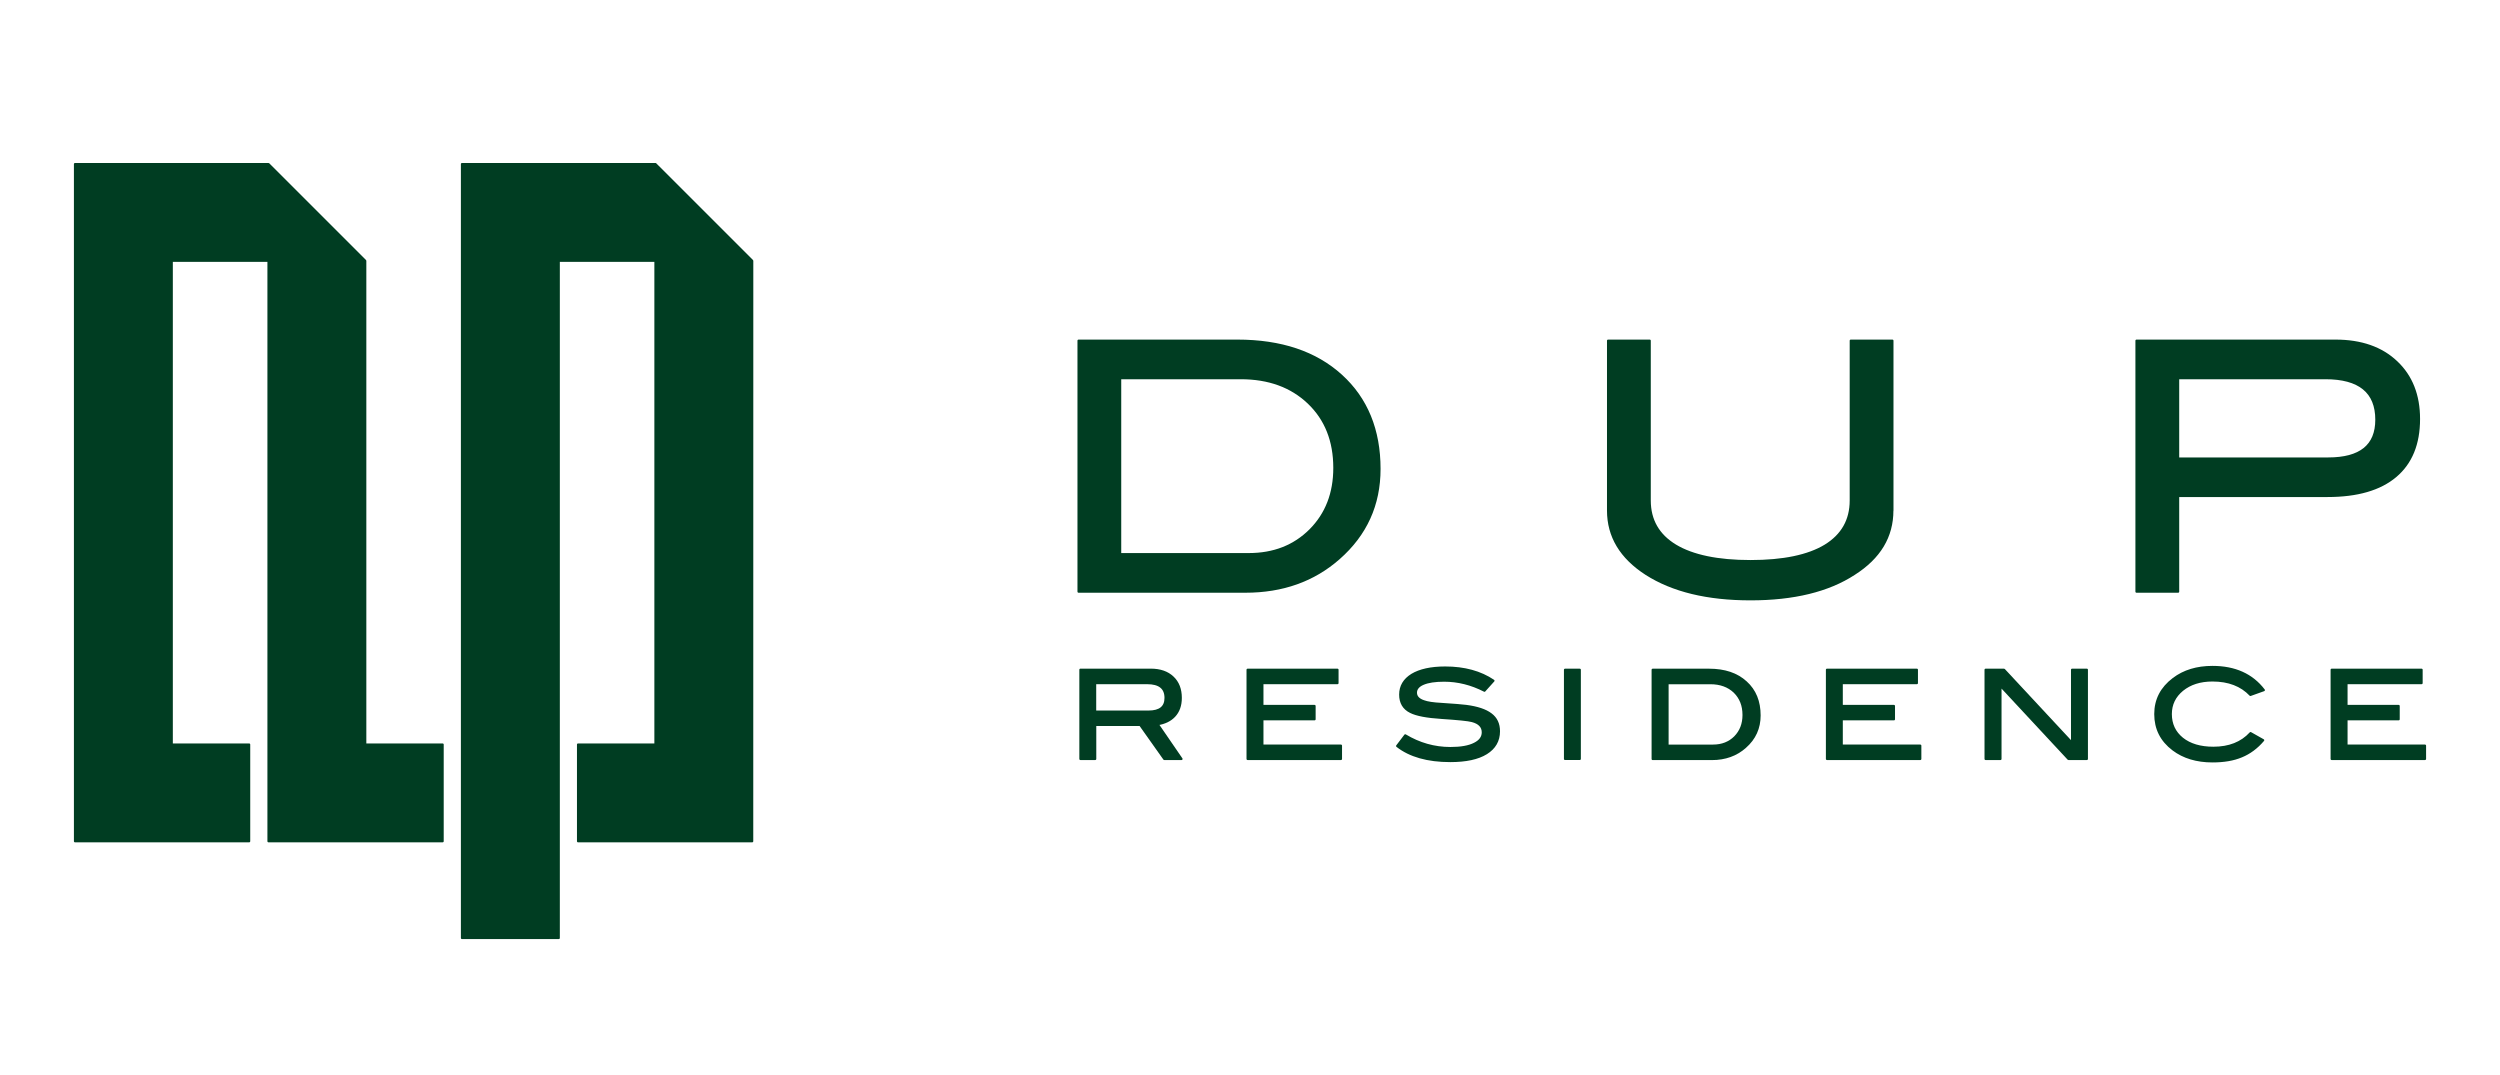
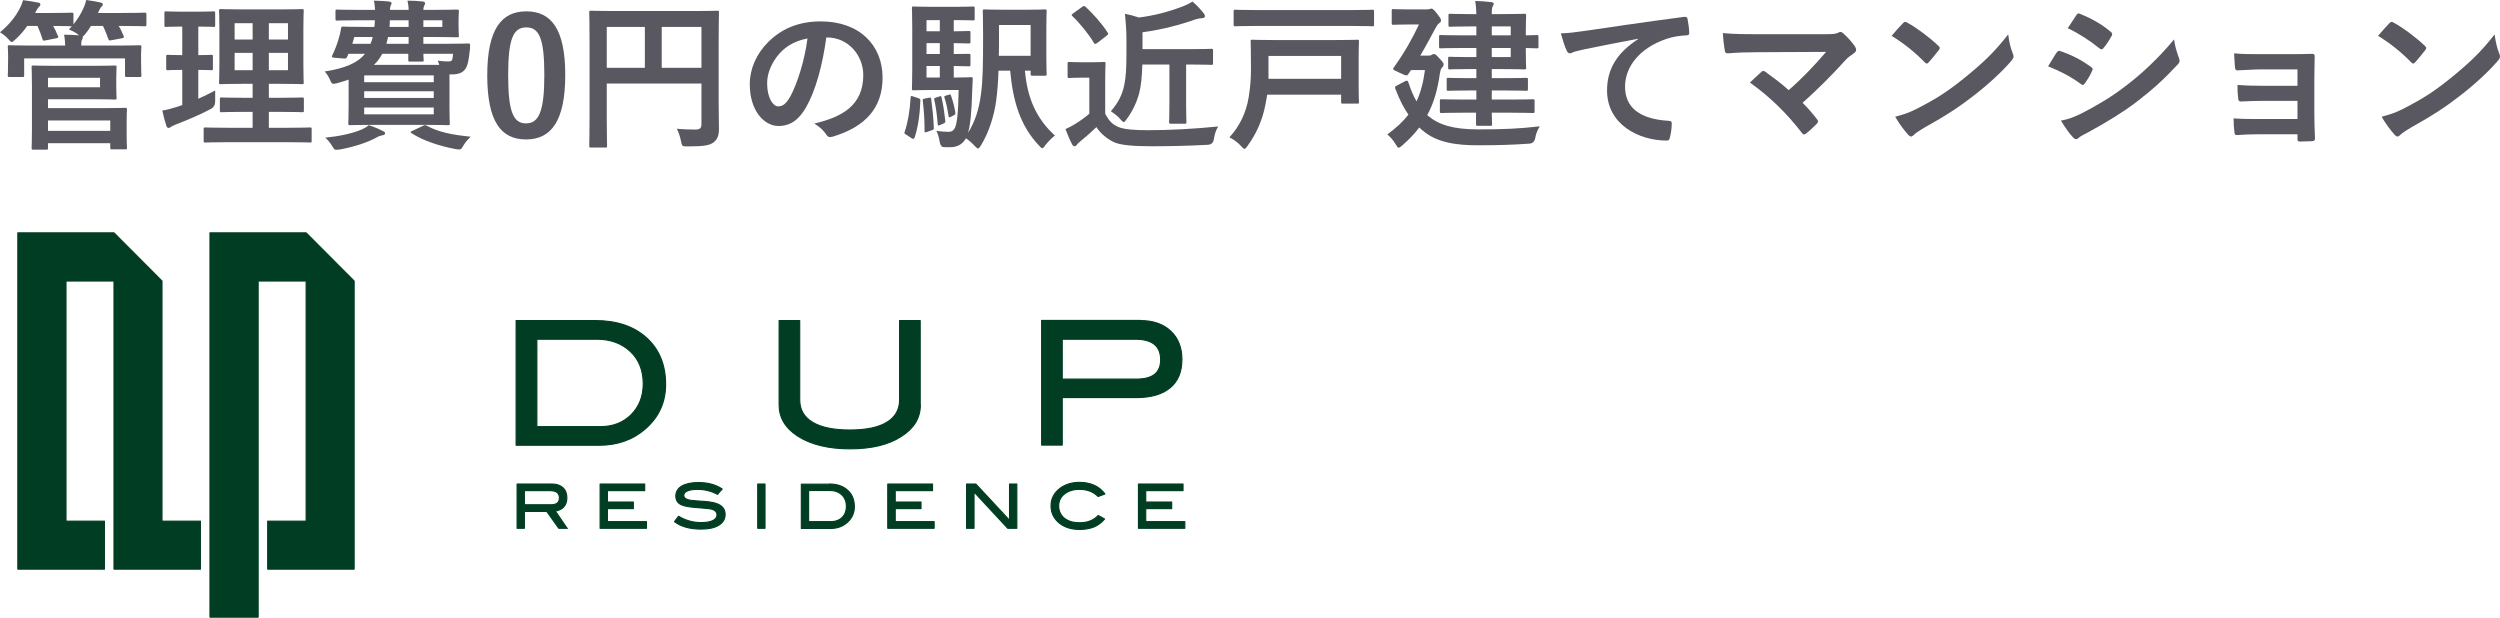
- <svg xmlns="http://www.w3.org/2000/svg" id="_レイヤー_2" viewBox="0 0 100 43">
+ <svg xmlns="http://www.w3.org/2000/svg" id="_レイヤー_2" data-name="レイヤー 2" viewBox="0 0 154.18 38.1">
  <defs>
-     <style>.cls-1{fill:none;}.cls-2{fill:#003d22;stroke:#003d22;stroke-linecap:round;stroke-linejoin:round;stroke-width:.087px;}</style>
+     <style>
+       .cls-1 {
+         fill: #59575f;
+       }
+ 
+       .cls-2 {
+         fill: #003d22;
+         stroke: #003d22;
+         stroke-linecap: round;
+         stroke-linejoin: round;
+         stroke-width: .07px;
+       }
+     </style>
  </defs>
-   <g id="_レイヤー_2-2">
-     <g id="_レイヤー_1-2">
-       <rect class="cls-1" width="100" height="43" />
-       <polygon class="cls-2" points="30.089 10.432 26.218 6.562 26.218 6.563 18.479 6.563 18.479 37.52 22.35 37.52 22.35 10.432 26.218 10.432 26.218 29.781 23.122 29.781 23.122 33.65 30.087 33.65 30.089 10.432" />
-       <polygon class="cls-2" points="14.61 29.781 14.61 10.432 10.74 6.563 3 6.563 3 33.65 3 33.65 9.966 33.65 9.966 29.781 6.87 29.781 6.87 10.432 10.74 10.432 10.74 33.65 17.705 33.65 17.705 29.781 14.61 29.781" />
-       <path class="cls-2" d="M49.493,13.627c1.748,0,3.133.465,4.155,1.393,1.021.928,1.531,2.179,1.531,3.738,0,1.435-.541,2.626-1.623,3.577-1.008.888-2.255,1.331-3.743,1.331h-6.671v-10.039h6.35ZM49.951,22.166c.999,0,1.818-.321,2.461-.963.643-.646.963-1.475.963-2.487,0-1.078-.344-1.945-1.033-2.603-.688-.656-1.592-.987-2.712-.987h-4.824v7.041h5.144Z" />
-       <path class="cls-2" d="M75.693,20.421c0,1.045-.509,1.891-1.526,2.537-1.035.675-2.417,1.013-4.146,1.013s-3.118-.337-4.175-1.013c-1.014-.654-1.523-1.501-1.523-2.537v-6.794h1.665v6.393c0,.783.344,1.386,1.032,1.802.688.414,1.69.623,3.002.623s2.31-.209,2.99-.623c.679-.417,1.019-1.02,1.019-1.802v-6.393h1.665v6.794h0Z" />
-       <path class="cls-2" d="M93.417,13.627c1.028,0,1.843.284,2.443.854.6.565.899,1.327.899,2.278,0,1.002-.313,1.763-.934,2.288-.625.529-1.532.791-2.725.791h-5.975v3.828h-1.665v-10.039s7.957,0,7.957,0ZM93.128,18.341c1.284,0,1.927-.515,1.927-1.551,0-1.109-.68-1.664-2.038-1.664h-5.892v3.215h6.003Z" />
-       <path class="cls-2" d="M47.258,30.358h-.687l-.964-1.361h-1.799v1.361h-.591v-3.569h2.812c.374,0,.669.102.882.305.214.201.319.476.319.822,0,.3-.085.543-.259.728-.161.171-.384.277-.666.323l.955,1.392h-.001ZM45.939,28.465c.457,0,.684-.182.684-.549,0-.395-.246-.592-.739-.592h-2.079v1.141h2.134Z" />
-       <polygon class="cls-2" points="53.638 30.358 49.904 30.358 49.904 26.79 53.499 26.79 53.499 27.324 50.495 27.324 50.495 28.239 52.582 28.239 52.582 28.771 50.495 28.771 50.495 29.826 53.638 29.826 53.638 30.358" />
-       <path class="cls-2" d="M59.38,27.629c-.53-.272-1.067-.404-1.616-.404-.364,0-.642.043-.838.128-.193.082-.29.205-.29.353,0,.158.104.274.311.344.149.056.389.092.723.109.494.033.819.058.976.079.447.058.778.169.99.331.215.16.321.387.321.683,0,.377-.169.67-.504.878-.334.208-.815.311-1.443.311-.907,0-1.617-.203-2.124-.601l.324-.427c.559.337,1.161.51,1.804.51.414,0,.741-.055.969-.174.22-.11.33-.263.33-.457,0-.225-.146-.378-.432-.452-.154-.041-.561-.082-1.223-.126-.588-.037-1-.117-1.235-.236-.275-.135-.414-.368-.414-.694,0-.334.158-.601.47-.793.314-.189.757-.289,1.329-.289.767,0,1.412.177,1.93.527l-.359.399v-.002Z" />
-       <rect class="cls-2" x="62.601" y="26.791" width=".59" height="3.566" />
-       <path class="cls-2" d="M68.364,26.791c.62,0,1.113.165,1.474.497.364.328.544.77.544,1.33,0,.505-.19.928-.575,1.265-.356.318-.803.477-1.33.477h-2.37v-3.569h2.257ZM68.527,29.826c.355,0,.647-.117.873-.341.229-.234.343-.526.343-.886,0-.382-.122-.686-.364-.924-.246-.233-.568-.349-.964-.349h-1.714v2.502h1.828-.002Z" />
-       <polygon class="cls-2" points="76.811 30.358 73.079 30.358 73.079 26.79 76.675 26.79 76.675 27.324 73.669 27.324 73.669 28.239 75.757 28.239 75.757 28.771 73.669 28.771 73.669 29.826 76.811 29.826 76.811 30.358" />
-       <polygon class="cls-2" points="83.474 30.358 82.738 30.358 80.018 27.433 80.018 30.358 79.424 30.358 79.424 26.79 80.161 26.79 82.883 29.716 82.883 26.79 83.474 26.79 83.474 30.358" />
-       <path class="cls-2" d="M90.553,27.605l-.537.192c-.362-.382-.867-.58-1.517-.58-.491,0-.893.129-1.205.382-.308.255-.463.574-.463.964,0,.404.153.731.46.98.308.245.722.369,1.244.369.63,0,1.126-.194,1.487-.588l.505.285c-.254.299-.544.513-.867.645-.324.136-.71.2-1.161.2-.63,0-1.154-.158-1.572-.473-.476-.36-.714-.832-.714-1.418,0-.576.243-1.043.724-1.407.42-.32.94-.477,1.562-.477.894,0,1.578.304,2.054.925" />
-       <polygon class="cls-2" points="97 30.358 93.267 30.358 93.267 26.79 96.863 26.79 96.863 27.324 93.859 27.324 93.859 28.239 95.946 28.239 95.946 28.771 93.859 28.771 93.859 29.826 97 29.826 97 30.358" />
+   <g id="_レイヤー_1-2" data-name="レイヤー 1">
+     <g>
+       <g>
+         <path class="cls-1" d="M7.26,2.81c.94,0,1.28-.02,1.35-.02.1,0,.11.01.11.11,0,.06-.02.21-.02.43v.35c0,.76.02.9.02.96,0,.1,0,.11-.11.11h-.79c-.1,0-.11-.01-.11-.11v-1.04H1.49v1.04c0,.1,0,.11-.12.11h-.78c-.1,0-.11-.01-.11-.11,0-.07.02-.2.02-.96v-.29c0-.28-.02-.43-.02-.49,0-.1,0-.11.11-.11.07,0,.41.02,1.35.02h2.08c-.01-.24-.02-.44-.07-.67.33,0,.66.02.92.04l-.08-.07c-.17-.13-.38-.23-.54-.29l.18-.2c-.08,0-.35-.02-1.15-.02.1.18.2.38.29.61.04.1.04.12-.1.15l-.66.13c-.14.03-.16.03-.19-.08-.08-.26-.19-.55-.31-.81h-.63c-.21.3-.45.58-.73.83-.11.1-.17.16-.23.16-.05,0-.1-.06-.21-.18-.18-.21-.37-.33-.51-.42.52-.43.94-.91,1.24-1.51.08-.15.13-.28.18-.47.32.04.7.1.92.15.1,0,.15.04.15.12,0,.06-.03.1-.08.14-.06.05-.1.11-.17.24l-.07.14h1.07c.84,0,1.11-.02,1.17-.02.11,0,.12.01.12.11v.61c.26-.32.46-.64.62-1,.06-.13.13-.32.17-.5.3.04.65.1.86.15.11.02.16.05.16.12s-.03.1-.08.14c-.07.06-.13.2-.19.33l-.03.06h1.45c1.02,0,1.37-.02,1.43-.02.1,0,.11.01.11.11v.62c0,.1,0,.11-.11.11-.06,0-.41-.02-1.43-.02h-.17c.12.19.21.39.3.61.04.1.04.12-.1.15l-.65.12c-.14.03-.16.02-.19-.08-.09-.25-.2-.54-.33-.8h-.74c-.1.17-.22.34-.36.51-.07.08-.11.12-.15.14.01.02.01.03.01.06,0,.04-.02.08-.06.16-.04.07-.04.2-.04.34h2.25ZM5.73,4.06c.88,0,1.29-.02,1.35-.02.1,0,.11.01.11.11,0,.06-.02.25-.02.69v.5c0,.44.02.63.02.7,0,.09,0,.1-.11.1-.06,0-.47-.02-1.35-.02h-2.77v.55h3.32c.91,0,1.37-.02,1.44-.02.1,0,.11.01.11.12,0,.06-.02.26-.02.76v.83c0,.5.02.69.02.74,0,.1,0,.11-.11.11h-.81c-.1,0-.11-.01-.11-.11v-.27h-3.84v.29c0,.1,0,.11-.11.11h-.79c-.1,0-.11-.01-.11-.11,0-.06.02-.38.02-1.15v-2.65c0-.77-.02-1.11-.02-1.17,0-.1,0-.11.11-.11.06,0,.52.02,1.42.02h2.25ZM6.17,4.8h-3.21v.58h3.21v-.58ZM2.96,7.43v.64h3.84v-.64h-3.84Z" />
+         <path class="cls-1" d="M12.23,6.09c.35-.16.69-.32,1.04-.51,0,.17,0,.43,0,.65q.01.33-.25.48c-.66.35-1.4.67-2.16.96-.16.07-.26.11-.31.15-.06.05-.1.07-.16.07-.05,0-.09-.03-.13-.13-.09-.26-.17-.58-.25-.94.3-.05.59-.13.94-.24l.29-.1v-2.17c-.63,0-.82.02-.88.02-.1,0-.11,0-.11-.11v-.72c0-.11,0-.12.11-.12.06,0,.25.02.88.02v-1.76h-.06c-.67,0-.88.02-.94.02-.09,0-.1-.01-.1-.11v-.73c0-.11,0-.12.1-.12.06,0,.27.02.94.02h1.04c.68,0,.89-.02.94-.02.1,0,.11.01.11.12v.73c0,.1,0,.11-.11.11-.05,0-.26-.02-.93-.02v1.76c.55,0,.74-.02.8-.02.1,0,.1.01.1.12v.72c0,.1,0,.11-.1.11-.06,0-.25-.02-.8-.02v1.78ZM14.06,8.77c-.99,0-1.33.02-1.39.02-.1,0-.11-.01-.11-.11v-.71c0-.1.01-.11.11-.11.06,0,.4.02,1.39.02h1.52v-.98h-.62c-.92,0-1.23.02-1.29.02-.1,0-.11-.01-.11-.11v-.69c0-.1.01-.11.11-.11.06,0,.37.02,1.29.02h.62v-.86h-.65c-.91,0-1.24.02-1.3.02-.11,0-.12-.01-.12-.1,0-.06.02-.38.02-1.11V1.76c0-.71-.02-1.02-.02-1.09,0-.1,0-.11.12-.11.06,0,.39.02,1.3.02h2.38c.92,0,1.24-.02,1.31-.02.1,0,.11.01.11.11,0,.06-.02.38-.02,1.09v2.22c0,.73.02,1.05.02,1.11,0,.09,0,.1-.11.1-.07,0-.39-.02-1.31-.02h-.73v.86h.76c.91,0,1.23-.02,1.29-.02.1,0,.11.01.11.11v.69c0,.1,0,.11-.11.11-.06,0-.38-.02-1.29-.02h-.76v.98h1.15c.98,0,1.33-.02,1.38-.02.1,0,.11.01.11.11v.71c0,.1,0,.11-.11.11-.05,0-.4-.02-1.38-.02h-3.67ZM15.58,2.44v-1.01h-1.11v1.01h1.11ZM15.58,4.33v-1.07h-1.11v1.07h1.11ZM16.58,1.43v1.01h1.18v-1.01h-1.18ZM17.76,3.26h-1.18v1.07h1.18v-1.07Z" />
+         <path class="cls-1" d="M25.2.61c0-.21-.03-.4-.07-.57.37,0,.61.02.93.05.1.01.16.05.16.11,0,.04-.03.09-.06.16-.03.05-.05.12-.05.25h.46c1.04,0,1.55-.02,1.61-.02.11,0,.12.01.12.11,0,.06-.02.21-.02.56v.36c0,.37.02.52.02.57,0,.1,0,.11-.12.11-.06,0-.57-.02-1.61-.02h-.46v.42h1.4c.97,0,1.31-.02,1.37-.02.1,0,.12.04.11.12,0,.16,0,.27-.03.41-.05.44-.1.76-.21.96-.17.31-.45.42-.9.42h-.13v2.06c0,.63.02.9.02.96,0,.1,0,.11-.11.11-.07,0-.54-.02-1.46-.02h-3.13c-.92,0-1.39.02-1.45.02-.1,0-.11-.01-.11-.11,0-.07.02-.39.02-1.06v-1.64c-.22.08-.46.15-.71.22-.3.07-.32.07-.44-.21-.1-.24-.22-.4-.33-.51,1.28-.2,2.05-.54,2.49-1.09h-1.02l-.08.18c-.04.09-.07.12-.2.11l-.6-.05c-.15-.02-.16-.05-.12-.14.17-.36.31-.71.42-1.11.05-.16.09-.35.12-.53,0-.11.03-.14.12-.14.06,0,.39.02,1.36.02h.58c.02-.13.02-.26.03-.41h-.97c-.96,0-1.29.02-1.35.02-.1,0-.11-.01-.11-.1v-.47c0-.1,0-.11.11-.11.06,0,.39.02,1.35.02h.98c-.01-.22-.03-.39-.07-.57.37.01.62.02.91.05.1.01.18.05.18.11,0,.05-.04.1-.06.16-.02.05-.04.11-.04.25h1.15ZM23.61,8.08c.1.05.14.07.14.14,0,.06-.05.11-.15.12-.11.02-.23.05-.4.15-.52.29-1.36.57-2.25.73-.09.01-.17.02-.21.02-.11,0-.13-.04-.24-.21-.14-.23-.29-.41-.44-.54.89-.09,1.68-.26,2.26-.51.14-.06.27-.13.42-.26.37.12.62.23.87.36ZM22.85,2.7c.06-.13.1-.27.14-.42h-1.14l-.12.42h1.12ZM22.46,4.65v.42h4.29v-.42h-4.29ZM26.75,6.04v-.41h-4.29v.41h4.29ZM26.75,6.63h-4.29v.42h4.29v-.42ZM27.09,4c-.03-.09-.06-.19-.09-.26.28.04.45.05.64.05.17,0,.23-.03.26-.15.02-.08.03-.21.04-.32h-1.83c0,.22.02.34.02.37,0,.1,0,.11-.11.11h-.72c-.11,0-.12-.01-.12-.11,0-.04,0-.16,0-.37h-1.61c-.13.25-.29.48-.51.68h4.02ZM25.2,2.7v-.42h-1.27c-.03.15-.06.29-.1.42h1.37ZM25.2,1.66v-.41h-1.16c0,.14,0,.28-.02.41h1.18ZM26.07,7.77c.13-.06.15-.07.24-.02.73.4,1.59.57,2.72.68-.16.15-.35.36-.49.61-.08.14-.12.18-.22.18-.06,0-.13-.01-.24-.03-.93-.17-1.98-.51-2.69-.97-.1-.07-.09-.09.04-.15l.64-.3ZM26.11,1.25v.41h1.17v-.41h-1.17Z" />
+         <path class="cls-1" d="M34.86,4.62c0,2.83-.86,3.98-2.42,3.98s-2.39-1.13-2.39-3.96.87-3.94,2.41-3.94,2.4,1.1,2.4,3.92ZM31.34,4.63c0,2.25.31,2.98,1.1,2.98s1.13-.74,1.13-2.98-.31-2.94-1.11-2.94-1.12.68-1.12,2.94Z" />
+         <path class="cls-1" d="M44.32,6.21c0,.87.02,1.39.02,1.73,0,.4-.09.65-.32.83-.24.19-.57.26-1.63.26-.32,0-.33-.01-.39-.32-.06-.3-.15-.56-.26-.77.42.04.89.05,1.13.05.3,0,.39-.09.39-.34v-2.5h-5.84v2.13c0,1.09.02,1.65.02,1.71,0,.1,0,.11-.12.11h-.87c-.1,0-.11-.01-.11-.11,0-.07.02-.68.02-1.96V2.75c0-1.28-.02-1.91-.02-1.97,0-.11,0-.12.11-.12.07,0,.41.02,1.36.02h5.07c.95,0,1.29-.02,1.35-.02.1,0,.11.01.11.12,0,.06-.02.73-.02,2.01v3.42ZM39.77,4.18V1.66h-2.35v2.52h2.35ZM40.81,1.66v2.52h2.45V1.66h-2.45Z" />
+         <path class="cls-1" d="M50.96,2.31c-.23,1.7-.65,3.26-1.25,4.31-.43.75-.95,1.15-1.7,1.15-.88,0-1.77-.94-1.77-2.57,0-.96.41-1.88,1.13-2.6.84-.84,1.9-1.28,3.25-1.28,2.4,0,3.81,1.48,3.81,3.47,0,1.86-1.05,3.03-3.08,3.64-.21.06-.3.02-.43-.18-.11-.17-.32-.4-.7-.63,1.69-.4,3.02-1.1,3.02-2.99,0-1.19-.9-2.32-2.24-2.32h-.04ZM48.09,3.28c-.48.54-.78,1.21-.78,1.85,0,.92.37,1.43.68,1.43.26,0,.48-.13.75-.61.44-.81.89-2.25,1.06-3.58-.7.14-1.26.42-1.71.91Z" />
+         <path class="cls-1" d="M56.62,6.05c.14.05.14.06.14.17-.03.8-.13,1.59-.35,2.25-.04.11-.1.11-.18.06l-.35-.23c-.12-.06-.12-.09-.08-.19.2-.6.31-1.28.36-2.09,0-.12.03-.11.16-.07l.3.1ZM57.4,5.55c-.68,0-.94.02-1.05.02-.1,0-.11-.01-.11-.12,0-.06.02-.43.02-1.22V1.74c0-.79-.02-1.16-.02-1.23,0-.1,0-.11.11-.11.11,0,.37.02,1.05.02h1.61c.65,0,.93-.02.99-.02.1,0,.11.01.11.11v.64c0,.1-.01.11-.11.11-.06,0-.34-.02-.99-.02h-.19v.69c.63,0,.86-.02.92-.02.1,0,.11.01.11.11v.55c0,.1,0,.11-.11.11-.06,0-.29-.01-.92-.02v.67c.62,0,.86-.01.92-.01.1,0,.11,0,.11.1v.56c0,.1,0,.11-.11.11-.06,0-.29-.01-.92-.02v.71h.18c.63,0,.82-.02.88-.02.09,0,.12.02.11.13l-.03.66c-.04,1.43-.12,2.17-.26,2.64.43-.67.68-1.46.8-2.39.11-.81.13-1.82.13-3.55,0-1.03-.02-1.5-.02-1.56,0-.1,0-.11.12-.11.06,0,.32.02,1.12.02h1.46c.79,0,1.06-.02,1.12-.02.11,0,.12.01.12.11,0,.06-.02.35-.02,1v1.88c0,.66.02.92.02.99,0,.1-.01.11-.12.11h-.76c-.1,0-.11-.02-.11-.12v-.19h-.35c.14,1.66.69,2.95,1.85,4-.18.13-.4.36-.59.59-.09.13-.14.19-.19.19s-.1-.05-.2-.16c-1.15-1.21-1.61-2.72-1.78-4.62h-.72c-.02.7-.07,1.26-.14,1.82-.13.96-.44,1.96-.95,2.8-.08.12-.12.18-.17.18s-.11-.06-.21-.16c-.18-.2-.37-.36-.54-.47-.2.37-.55.55-.97.55-.13,0-.3,0-.43-.01q-.16-.02-.22-.33c-.04-.28-.11-.48-.2-.67.3.04.53.06.74.06s.32-.08.41-.26c.11-.25.2-.84.22-2.32h-1.72ZM57.28,6.03c.12-.02.14-.02.15.08.07.56.14,1.15.16,1.77,0,.1,0,.11-.12.15l-.31.11c-.12.04-.14.04-.14-.07,0-.68-.04-1.27-.11-1.84-.02-.11,0-.12.12-.15l.25-.05ZM57.96,1.93v-.69h-.82v.69h.82ZM57.96,3.33v-.67h-.82v.67h.82ZM57.96,4.78v-.71h-.82v.71h.82ZM57.93,5.95c.1-.04.12-.03.14.07.1.44.17.9.23,1.43,0,.09,0,.12-.12.17l-.21.09c-.11.05-.13.05-.14-.06-.04-.53-.11-1.06-.21-1.49-.02-.1,0-.1.1-.14l.21-.07ZM58.52,5.84c.09-.03.1-.02.13.06.11.3.2.64.27,1.05,0,.08,0,.1-.08.15l-.21.11c-.1.05-.12.03-.13-.05-.07-.45-.14-.81-.25-1.13-.03-.09-.02-.1.08-.13l.19-.06ZM61.61,1.54v.88c0,.38,0,.71-.01,1.02h1.96v-1.9h-1.95Z" />
+         <path class="cls-1" d="M68.16,7.01c.21.41.42.66.83.83.35.14.97.19,1.84.19,1.29,0,2.81-.08,4.3-.23-.14.21-.23.51-.27.79q-.05.32-.37.34c-1.27.07-2.46.09-3.5.09s-1.92-.06-2.33-.27c-.44-.22-.82-.56-1.04-.91-.31.3-.69.63-1.01.89-.11.09-.16.14-.2.2-.05.07-.09.09-.15.09-.04,0-.1-.04-.14-.12-.14-.26-.27-.57-.41-.94.26-.12.4-.19.59-.31.29-.18.63-.41.88-.64v-2.22h-.49c-.54,0-.68.02-.73.02-.11,0-.12,0-.12-.12v-.76c0-.1.01-.11.12-.11.05,0,.19.02.73.02h.63c.53,0,.69-.02.75-.02.1,0,.11.01.11.11,0,.06-.02.34-.02.95v2.13ZM66.73.43c.06-.04.09-.06.12-.06s.06.02.1.05c.46.43,1,1.02,1.36,1.59.06.07.05.1-.06.19l-.58.45c-.06.04-.1.06-.13.06s-.05-.02-.08-.07c-.3-.52-.9-1.25-1.32-1.64-.08-.07-.06-.1.05-.18l.54-.39ZM70.45,3.98c-.02.75-.08,1.33-.2,1.79-.14.52-.4,1.09-.76,1.57-.09.13-.14.19-.19.19-.04,0-.1-.06-.2-.17-.19-.23-.43-.39-.59-.5.49-.57.71-1.05.83-1.64.1-.48.13-1.01.13-2.02v-.75c0-.58-.04-1.06-.09-1.6.3.06.56.13.86.23.95-.12,1.82-.35,2.69-.68.24-.09.41-.18.61-.3.25.2.5.47.71.74.05.06.06.1.06.17,0,.06-.06.1-.15.11-.12,0-.24.02-.42.07-1.02.36-2.05.63-3.28.8v1.04h2.99c.89,0,1.19-.02,1.25-.02.1,0,.11.01.11.11v.77c0,.1-.01.11-.11.11-.06,0-.36-.02-1.25-.02h-.3v2.43c0,.71.02,1.05.02,1.11,0,.1,0,.11-.11.11h-.85c-.1,0-.11-.01-.11-.11,0-.07.02-.4.02-1.11v-2.43h-1.67Z" />
+         <path class="cls-1" d="M78.15,5.84c-.04.24-.08.48-.13.72-.19.89-.53,1.68-1.09,2.45-.09.12-.13.17-.18.17s-.1-.05-.2-.16c-.21-.24-.49-.43-.73-.55.64-.69,1.04-1.55,1.19-2.48.1-.63.14-1.1.14-1.82,0-1.05-.02-1.55-.02-1.61,0-.1,0-.11.11-.11.07,0,.42.02,1.39.02h3.69c.97,0,1.32-.02,1.39-.02.09,0,.1.01.1.11,0,.06-.02.35-.02.99v1.77c0,.64.02.9.02.96,0,.1,0,.11-.1.11h-.9c-.09,0-.1-.01-.1-.11v-.44h-4.56ZM77.47,1.6c-.9,0-1.22.02-1.28.02-.1,0-.11-.01-.11-.11v-.8c0-.1,0-.11.11-.11.06,0,.38.02,1.28.02h5.88c.91,0,1.22-.02,1.28-.02.1,0,.11.01.11.11v.8c0,.1,0,.11-.11.11-.06,0-.37-.02-1.28-.02h-5.88ZM78.23,3.45v1.41h4.48v-1.41h-4.48Z" />
+         <path class="cls-1" d="M88.07,7.14c.65.55,1.54.84,3.09.84s2.52-.04,3.8-.19c-.14.23-.24.47-.28.73q-.07.33-.38.34c-1,.07-1.86.1-3.15.1s-2.54-.15-3.42-.92c-.07-.06-.14-.11-.2-.18-.29.39-.64.75-1.05,1.11-.11.09-.17.14-.22.14-.06,0-.1-.07-.18-.2-.15-.26-.33-.46-.52-.62.53-.39.96-.78,1.3-1.22-.29-.42-.55-.92-.78-1.53-.07-.16-.07-.19.06-.26l.49-.26c.17-.09.18-.05.25.12.14.44.3.8.48,1.11.25-.53.42-1.16.52-1.93h-.86l-.16.24c-.04.06-.07.09-.12.09-.07,0-.18-.05-.42-.16-.3-.14-.4-.18-.4-.24,0-.03.02-.07.06-.12.66-.92,1.14-1.79,1.53-2.62h-.66c-.65,0-.85.02-.91.02-.1,0-.11-.01-.11-.11v-.74c0-.11,0-.12.11-.12.06,0,.26.02.91.02h1.09c.1,0,.18-.01.22-.02s.08-.03.12-.03c.06,0,.13.04.33.29.17.22.26.34.26.43s-.04.12-.1.17c-.11.06-.19.23-.27.37-.23.42-.53,1-.91,1.64h.48c.1,0,.17-.01.23-.05.06-.03.08-.05.13-.05.08,0,.16.06.36.29.2.21.24.28.24.36s-.03.12-.11.2c-.07.08-.09.19-.12.35-.14,1.01-.38,1.84-.78,2.57l.05.04ZM90.25,6.95c-.95,0-1.28.02-1.34.02-.1,0-.11-.01-.11-.12v-.61c0-.11,0-.12.11-.12.06,0,.39.02,1.34.02h.8v-.56h-.44c-.9,0-1.22.02-1.28.02-.1,0-.11-.01-.11-.11v-.58c0-.1,0-.11.11-.11.06,0,.38.02,1.28.02h.44v-.56h-.54c-.78,0-1.03.02-1.09.02-.1,0-.11-.01-.11-.11v-.56c0-.1,0-.11.11-.11.06,0,.31.02,1.09.02h.54v-.56h-.9c-.92,0-1.23.02-1.29.02-.1,0-.11-.01-.11-.12v-.59c0-.1,0-.11.11-.11.06,0,.37.02,1.29.02h.9v-.55h-.37c-.89,0-1.18.02-1.24.02-.1,0-.11-.01-.11-.11v-.58c0-.1,0-.11.11-.11.06,0,.35.02,1.24.02h.37c-.01-.35-.03-.58-.07-.81.38.01.65.03.98.07.1.01.16.04.16.1s-.03.1-.06.16c-.04.07-.06.17-.06.48h.58c.92,0,1.36-.02,1.42-.02.11,0,.12.01.12.11,0,.06-.02.36-.02.99v.23c.31,0,.62-.02.67-.02.1,0,.11.01.11.11v.6c0,.1,0,.11-.11.11-.05,0-.36-.01-.67-.02v.24c0,.63.02.92.02.97,0,.1-.01.11-.12.11-.06,0-.5-.02-1.42-.02h-.58v.56h.84c.9,0,1.21-.02,1.27-.02.11,0,.12,0,.12.11v.58c0,.1,0,.11-.12.11-.06,0-.37-.02-1.27-.02h-.84v.56h1.18c.96,0,1.29-.02,1.35-.02.1,0,.11.01.11.12v.61c0,.11-.01.12-.11.12-.06,0-.39-.02-1.35-.02h-1.18c0,.44.02.65.02.69,0,.11,0,.12-.11.12h-.76c-.11,0-.12-.01-.12-.12,0-.02,0-.25,0-.69h-.79ZM92,1.63v.55h1.17v-.55h-1.17ZM93.17,2.96h-1.17v.56h1.17v-.56Z" />
+         <path class="cls-1" d="M101.03,2.39c-1.22.23-2.29.44-3.36.66-.38.09-.48.11-.63.16-.07.03-.14.08-.22.08-.07,0-.15-.06-.19-.15-.13-.27-.24-.62-.37-1.08.51-.02.81-.06,1.59-.17,1.23-.18,3.43-.51,6.01-.85.15-.02.2.04.21.11.05.23.1.6.11.88,0,.12-.06.15-.19.15-.47.03-.79.08-1.22.22-1.7.58-2.55,1.75-2.55,2.95,0,1.29.92,1.99,2.66,2.1.16,0,.22.04.22.15,0,.26-.04.61-.11.86-.03.15-.07.21-.19.21-1.76,0-3.69-1.01-3.69-3.09,0-1.42.71-2.38,1.92-3.17v-.02Z" />
+         <path class="cls-1" d="M112.53,2.11c.58,0,.7-.03.83-.09.05-.03.1-.05.14-.05.06,0,.12.03.17.08.27.24.5.49.72.8.05.08.08.15.08.22,0,.08-.04.15-.13.21-.21.15-.35.24-.48.38-.86.95-1.79,1.88-2.69,2.68.32.32.59.63.88,1,.05.06.07.1.07.15s-.03.1-.09.16c-.2.2-.42.41-.65.59-.05.03-.09.05-.13.05s-.08-.03-.12-.09c-.97-1.25-1.98-2.23-3.21-3.11.2-.19.54-.51.72-.67.04-.03.08-.05.11-.05.04,0,.08.03.14.07.52.38,1,.73,1.42,1.12.84-.73,1.57-1.5,2.31-2.36l-4.21.02c-.58,0-1.32.02-1.86.07-.13,0-.16-.06-.18-.18-.06-.35-.1-.7-.12-1.07.68.07,1.49.07,2.18.07h4.1Z" />
+         <path class="cls-1" d="M117.36,1.43c.04-.05.09-.08.14-.08.04,0,.08.02.13.05.51.27,1.34.88,1.91,1.42.06.06.09.1.09.14s-.02.08-.06.13c-.15.2-.48.6-.62.75-.05.05-.08.08-.12.08s-.08-.03-.13-.08c-.6-.62-1.32-1.19-2.04-1.63.22-.27.51-.58.7-.78ZM118.23,6.7c1.22-.63,1.87-1.05,2.88-1.86,1.22-.99,1.89-1.63,2.74-2.72.06.5.15.84.28,1.17.03.07.05.13.05.19,0,.09-.05.17-.16.3-.53.62-1.39,1.42-2.3,2.12-.83.65-1.67,1.21-3.02,1.96-.45.27-.58.37-.67.46-.06.06-.12.1-.18.1-.05,0-.11-.04-.17-.11-.25-.28-.56-.69-.8-1.11.51-.14.82-.23,1.35-.5Z" />
+         <path class="cls-1" d="M126.84,3.24c.05-.07.1-.12.19-.1.75.25,1.35.57,1.92.98.07.05.11.09.11.15,0,.03-.02.07-.04.11-.11.27-.28.53-.44.76-.05.06-.09.1-.13.1s-.07-.02-.12-.06c-.64-.47-1.29-.8-2.02-1.09.25-.4.41-.69.53-.85ZM128.46,6.95c.95-.5,1.77-.97,2.74-1.73.8-.61,1.87-1.57,2.88-2.79.06.44.14.69.29,1.12.03.07.05.13.05.19,0,.08-.03.15-.11.23-.93,1-1.56,1.55-2.54,2.31-.87.66-1.8,1.23-2.99,1.88-.24.13-.48.24-.58.34-.06.06-.11.08-.16.08-.07,0-.14-.04-.2-.12-.21-.21-.48-.6-.74-1.02.42-.08.77-.19,1.36-.49ZM128.05.94c.07-.12.13-.14.25-.08.64.26,1.33.63,1.88,1.11.06.04.08.09.08.13s0,.08-.04.13c-.14.25-.34.57-.51.75-.03.05-.07.06-.1.06-.05,0-.1-.03-.15-.07-.52-.43-1.3-.94-1.94-1.23.17-.26.36-.54.53-.8Z" />
+         <path class="cls-1" d="M141.69,4.28h-2.31c-.47,0-.95.05-1.4.06-.09.01-.14-.07-.15-.23-.02-.25-.03-.44-.05-.82.57.05.88.05,1.6.05h1.74c.49,0,1.04,0,1.48-.02.12,0,.16.06.15.16,0,.45-.02.87-.02,1.31v2.31c0,.45.02.91.04,1.42,0,.15-.05.18-.22.19-.16.01-.48.02-.68.02-.16,0-.18-.03-.18-.15v-.3h-2.37c-.47,0-.92.02-1.38.05-.1,0-.13-.05-.14-.2-.03-.2-.05-.49-.05-.83.54.04,1.03.04,1.61.04h2.33v-1.12h-2.12c-.45,0-.94.02-1.37.04-.12,0-.16-.06-.17-.22-.03-.2-.04-.46-.04-.8.54.04.91.05,1.56.05h2.14v-1.01Z" />
+         <path class="cls-1" d="M147.36,1.43c.04-.05.09-.08.14-.08.04,0,.08.02.13.05.51.27,1.34.88,1.91,1.42.06.06.09.1.09.14s-.02.08-.06.13c-.15.2-.48.6-.62.75-.05.05-.08.08-.12.08s-.08-.03-.13-.08c-.6-.62-1.32-1.19-2.04-1.63.22-.27.51-.58.7-.78ZM148.23,6.7c1.22-.63,1.87-1.05,2.88-1.86,1.22-.99,1.89-1.63,2.74-2.72.06.5.15.84.28,1.17.03.07.05.13.05.19,0,.09-.05.17-.16.3-.53.62-1.39,1.42-2.3,2.12-.83.65-1.67,1.21-3.02,1.96-.45.27-.58.37-.67.46-.06.06-.12.1-.18.1-.05,0-.11-.04-.17-.11-.25-.28-.56-.69-.8-1.11.51-.14.82-.23,1.35-.5Z" />
+       </g>
+       <g>
+         <polygon class="cls-2" points="21.84 17.33 18.88 14.36 18.88 14.36 12.95 14.36 12.95 38.06 15.92 38.06 15.92 17.33 18.88 17.33 18.88 32.14 16.51 32.14 16.51 35.1 21.84 35.1 21.84 17.33" />
+         <polygon class="cls-2" points="9.99 32.14 9.99 17.33 7.03 14.36 1.1 14.36 1.1 35.1 1.1 35.1 6.44 35.1 6.44 32.14 4.07 32.14 4.07 17.33 7.03 17.33 7.03 35.1 12.36 35.1 12.36 32.14 9.99 32.14" />
+         <path class="cls-2" d="M36.7,19.77c1.34,0,2.4.36,3.18,1.07.78.71,1.17,1.67,1.17,2.86,0,1.1-.41,2.01-1.24,2.74-.77.68-1.73,1.02-2.87,1.02h-5.11v-7.69h4.86ZM37.05,26.31c.76,0,1.39-.25,1.88-.74.49-.49.74-1.13.74-1.9,0-.82-.26-1.49-.79-1.99-.53-.5-1.22-.76-2.08-.76h-3.69v5.39h3.94Z" />
+         <path class="cls-2" d="M56.76,24.97c0,.8-.39,1.45-1.17,1.94-.79.52-1.85.77-3.17.77s-2.39-.26-3.2-.77c-.78-.5-1.17-1.15-1.17-1.94v-5.2h1.27v4.89c0,.6.26,1.06.79,1.38.53.32,1.29.48,2.3.48s1.77-.16,2.29-.48c.52-.32.78-.78.78-1.38v-4.89h1.27v5.2Z" />
+         <path class="cls-2" d="M70.33,19.77c.79,0,1.41.22,1.87.65.46.43.69,1.02.69,1.74,0,.77-.24,1.35-.72,1.75-.48.4-1.17.61-2.09.61h-4.57v2.93h-1.27v-7.69h6.09ZM70.1,23.38c.98,0,1.48-.39,1.48-1.19,0-.85-.52-1.27-1.56-1.27h-4.51v2.46h4.6Z" />
+         <path class="cls-2" d="M34.99,32.58h-.53l-.74-1.04h-1.38v1.04h-.45v-2.73h2.15c.29,0,.51.08.68.23.16.15.24.36.24.63,0,.23-.07.42-.2.56-.12.13-.29.21-.51.25l.73,1.07ZM33.98,31.13c.35,0,.52-.14.52-.42,0-.3-.19-.45-.57-.45h-1.59v.87h1.63Z" />
+         <polygon class="cls-2" points="39.87 32.58 37.01 32.58 37.01 29.85 39.76 29.85 39.76 30.26 37.46 30.26 37.46 30.96 39.06 30.96 39.06 31.37 37.46 31.37 37.46 32.17 39.87 32.17 39.87 32.58" />
+         <path class="cls-2" d="M44.27,30.49c-.41-.21-.82-.31-1.24-.31-.28,0-.49.03-.64.1-.15.06-.22.16-.22.27,0,.12.08.21.24.26.11.04.3.07.55.08.38.03.63.04.75.06.34.04.6.13.76.25.16.12.25.3.25.52,0,.29-.13.51-.39.67-.26.16-.62.24-1.1.24-.69,0-1.24-.16-1.63-.46l.25-.33c.43.26.89.39,1.38.39.32,0,.57-.04.74-.13.17-.08.25-.2.25-.35,0-.17-.11-.29-.33-.35-.12-.03-.43-.06-.94-.1-.45-.03-.77-.09-.95-.18-.21-.1-.32-.28-.32-.53s.12-.46.36-.61c.24-.14.58-.22,1.02-.22.59,0,1.08.13,1.48.4l-.28.31Z" />
+         <rect class="cls-2" x="46.73" y="29.85" width=".45" height="2.73" />
+         <path class="cls-2" d="M51.14,29.85c.48,0,.85.13,1.13.38.28.25.42.59.42,1.02,0,.39-.15.71-.44.97-.27.24-.61.37-1.02.37h-1.81v-2.73h1.73ZM51.27,32.17c.27,0,.5-.09.67-.26.18-.18.26-.4.26-.68,0-.29-.09-.53-.28-.71-.19-.18-.43-.27-.74-.27h-1.31v1.92h1.4Z" />
+         <polygon class="cls-2" points="57.61 32.58 54.75 32.58 54.75 29.85 57.51 29.85 57.51 30.26 55.21 30.26 55.21 30.96 56.8 30.96 56.8 31.37 55.21 31.37 55.21 32.17 57.61 32.17 57.61 32.58" />
+         <polygon class="cls-2" points="62.71 32.58 62.15 32.58 60.07 30.34 60.07 32.58 59.61 32.58 59.61 29.85 60.18 29.85 62.26 32.09 62.26 29.85 62.71 29.85 62.71 32.58" />
+         <path class="cls-2" d="M68.13,30.47l-.41.15c-.28-.29-.66-.44-1.16-.44-.38,0-.68.1-.92.29-.24.19-.35.44-.35.74s.12.56.35.75c.24.19.55.28.95.28.48,0,.86-.15,1.14-.45l.39.22c-.19.23-.42.39-.66.49-.25.1-.54.15-.89.15-.48,0-.88-.12-1.2-.36-.36-.28-.55-.64-.55-1.09s.19-.8.55-1.08c.32-.24.72-.37,1.2-.37.68,0,1.21.23,1.57.71" />
+         <polygon class="cls-2" points="73.07 32.58 70.21 32.58 70.21 29.85 72.96 29.85 72.96 30.26 70.66 30.26 70.66 30.96 72.26 30.96 72.26 31.37 70.66 31.37 70.66 32.17 73.07 32.17 73.07 32.58" />
+       </g>
    </g>
  </g>
</svg>
